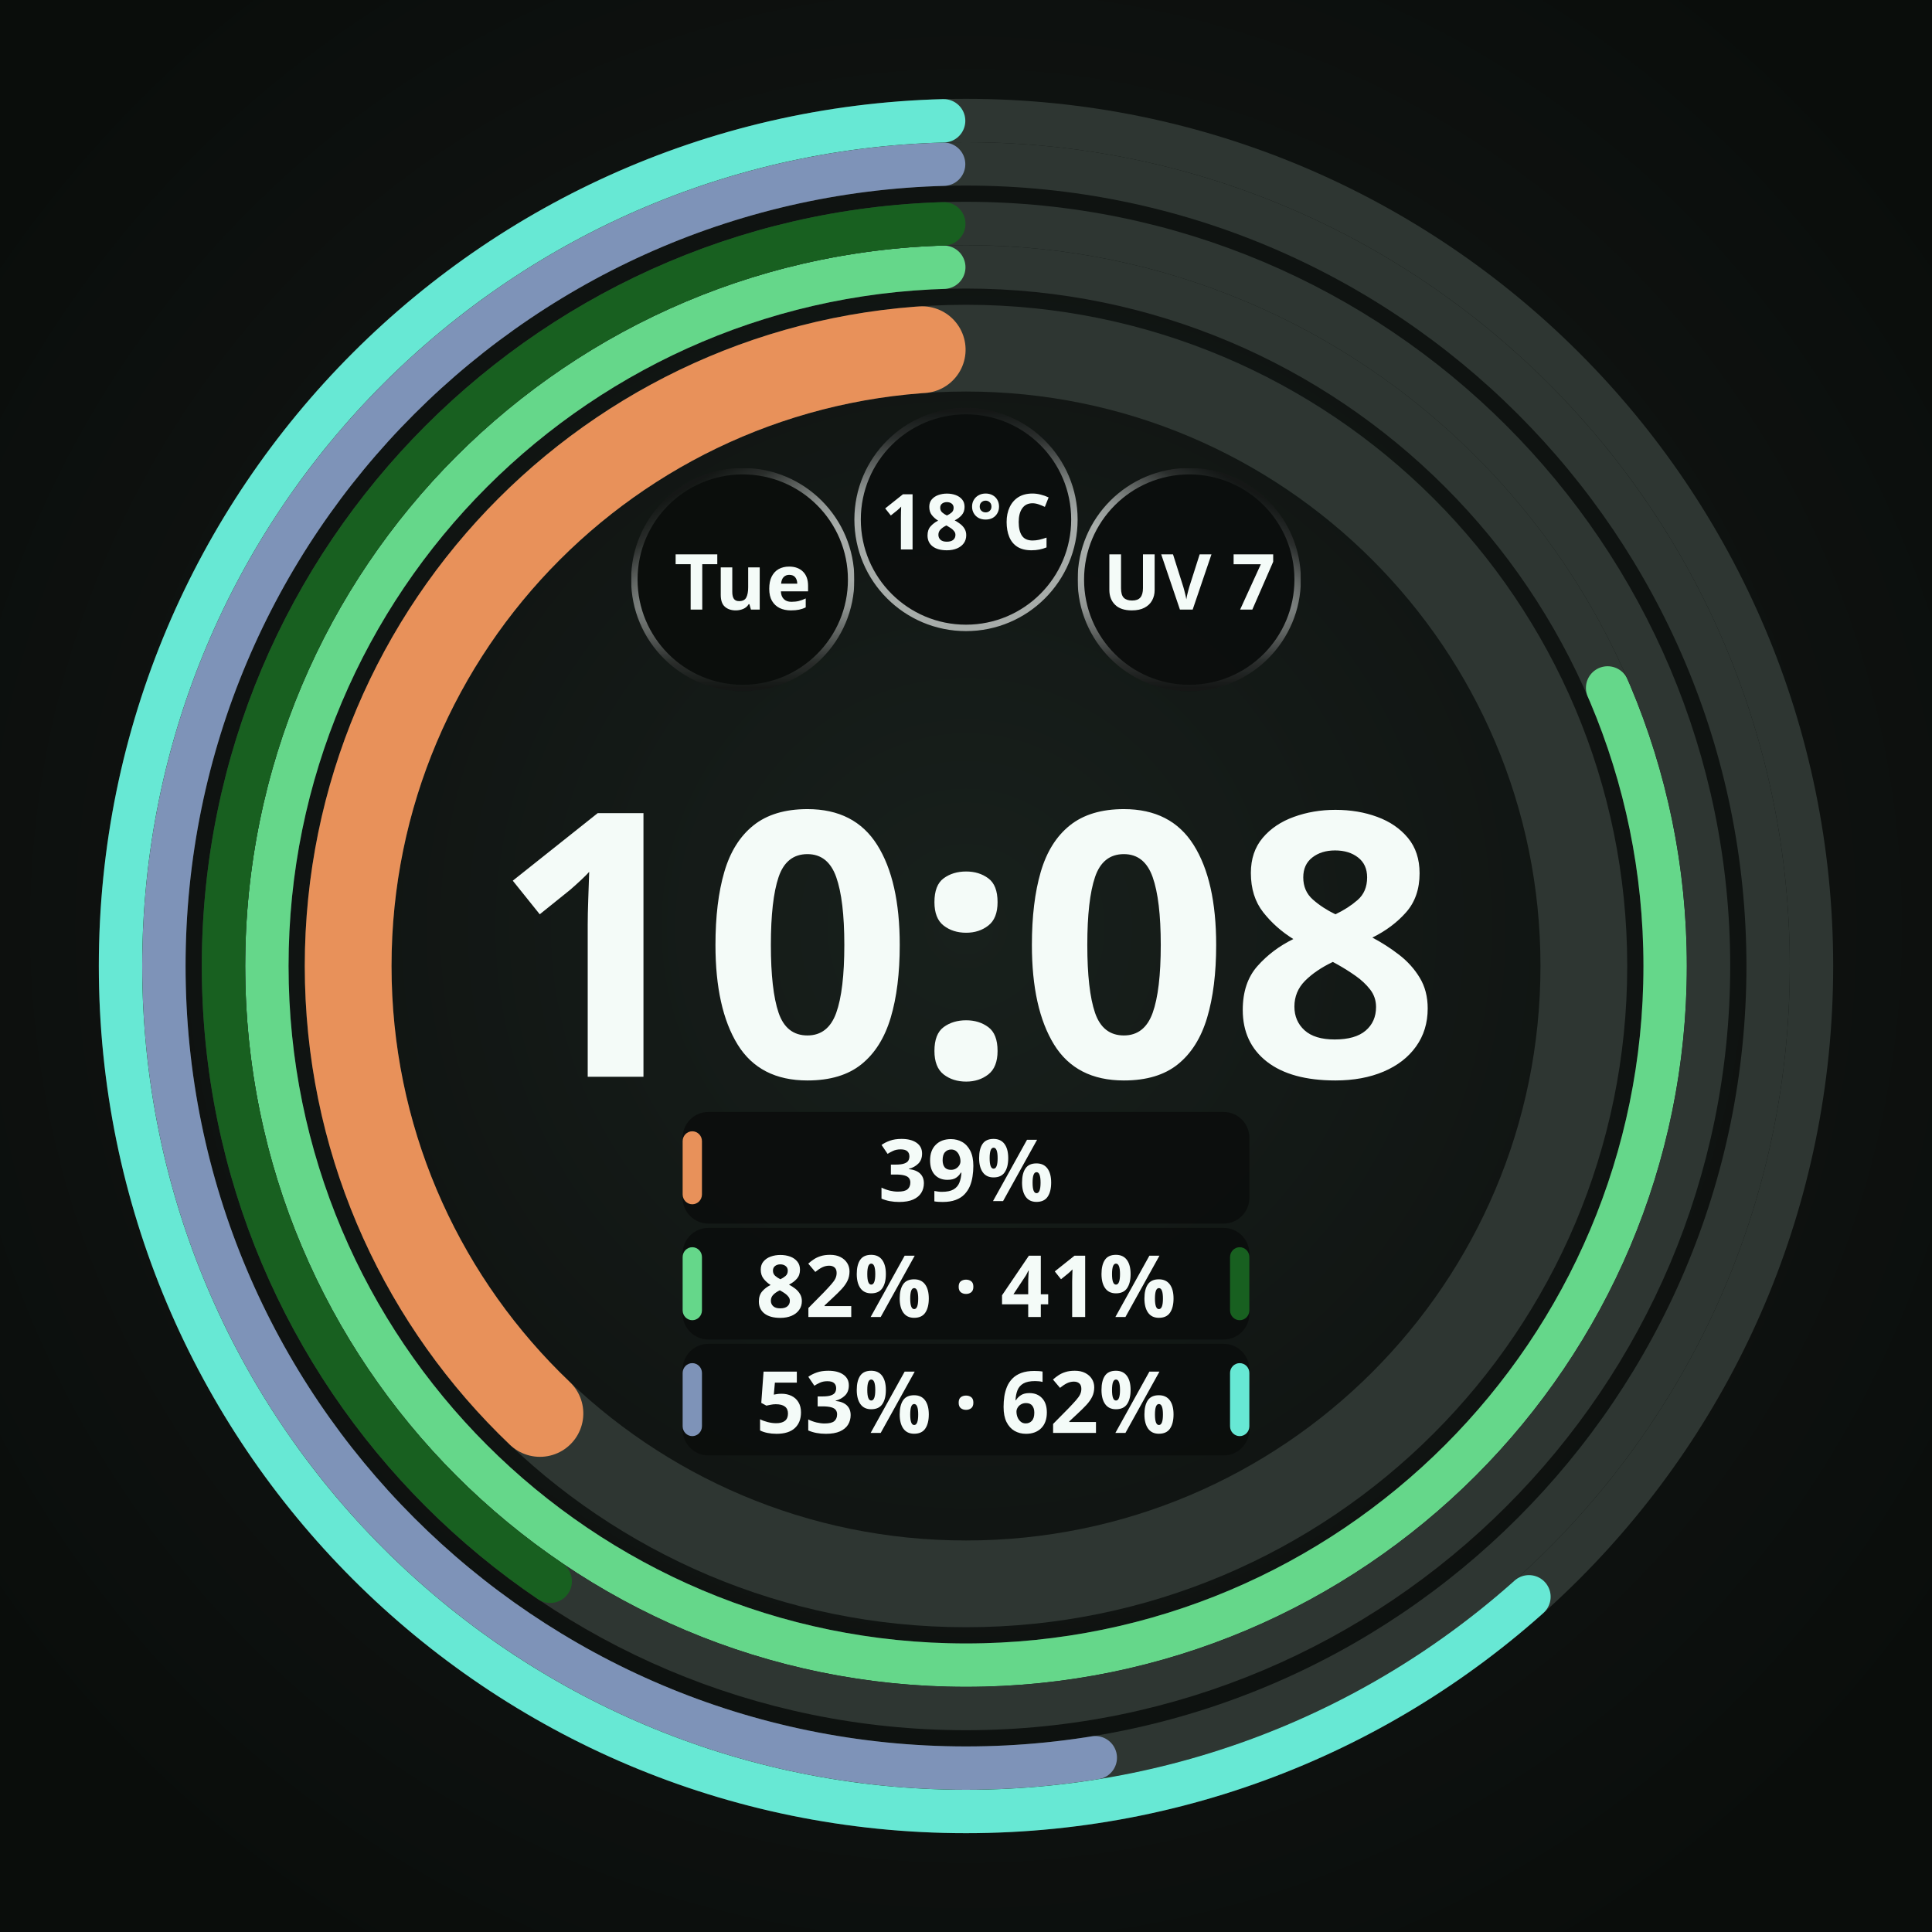
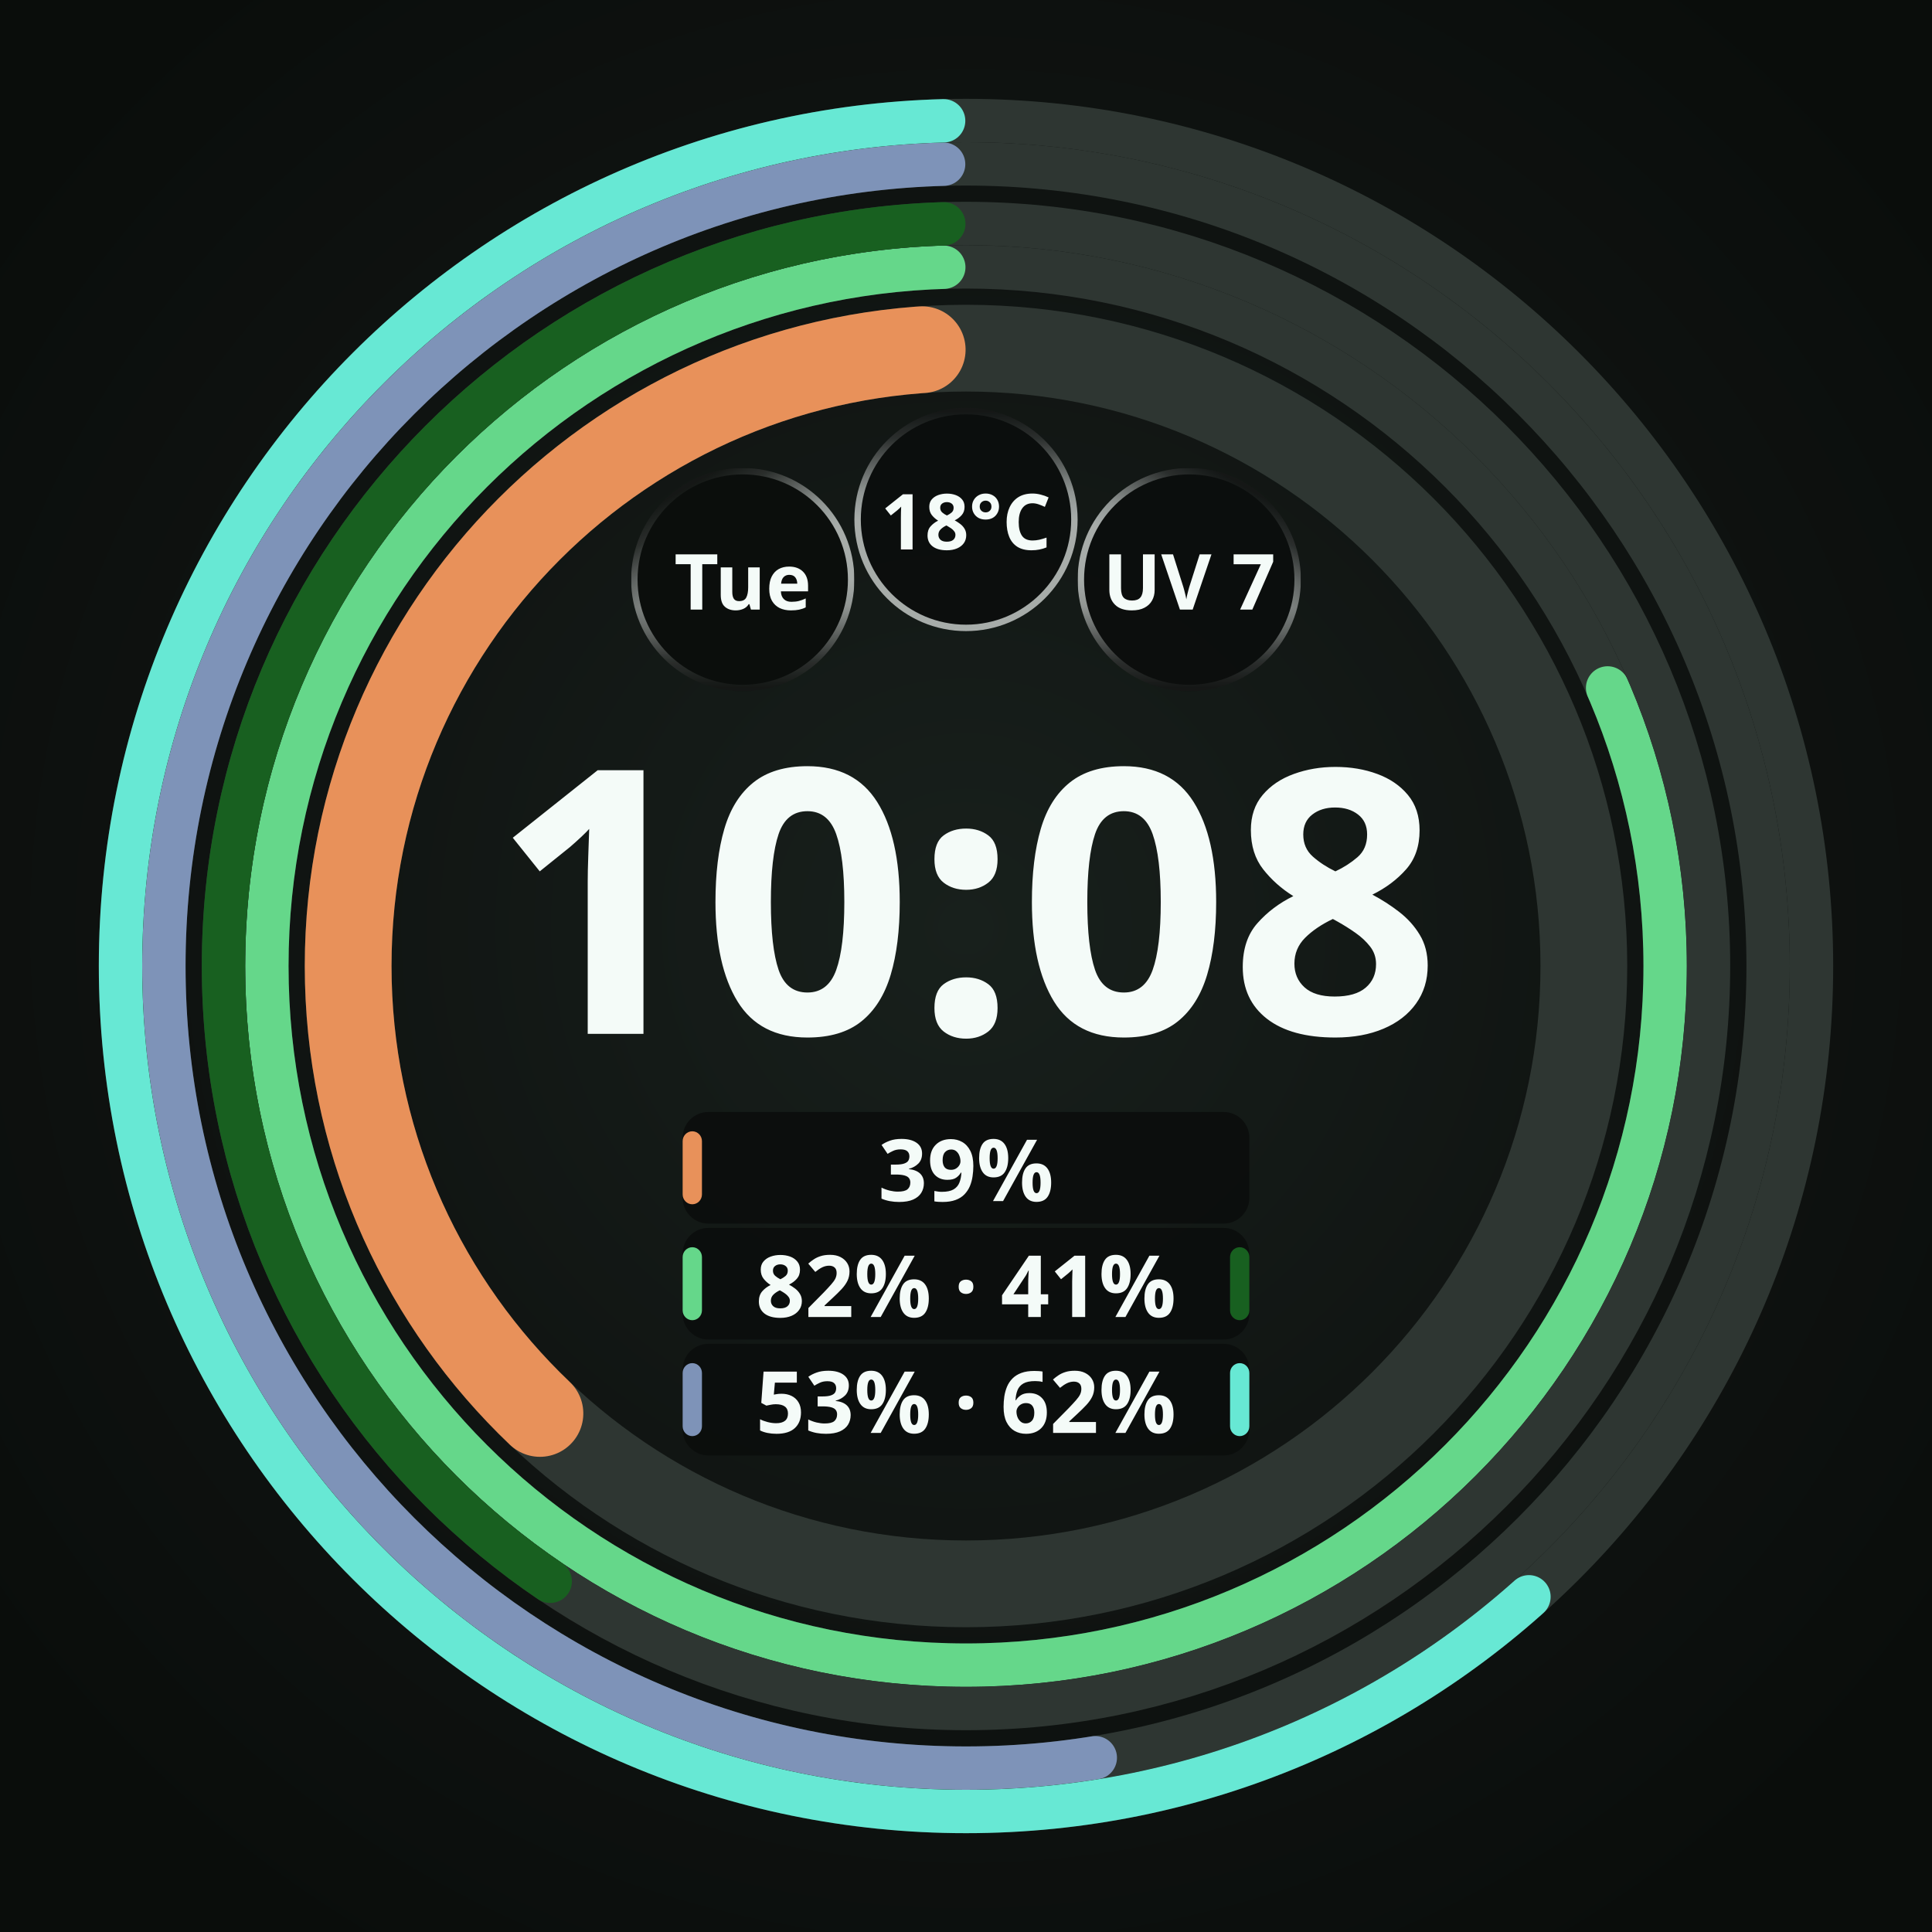
<svg xmlns="http://www.w3.org/2000/svg" width="450" height="450" viewBox="0 0 450 450" role="img" aria-label="Round · 3 bands · Cursor and Codex plan pairs">
  <defs>
    <radialGradient id="lift" cx="50%" cy="48%" r="62%">
      <stop offset="0%" stop-color="#18201C" />
      <stop offset="55%" stop-color="#101412" />
      <stop offset="100%" stop-color="#0A0D0B" />
    </radialGradient>
    <radialGradient id="cellRecess" cx="50%" cy="50%" r="50%">
      <stop offset="0%" stop-color="#0B0E0C" />
      <stop offset="55%" stop-color="#0B0E0C" />
      <stop offset="100%" stop-color="#242A27" />
    </radialGradient>
  </defs>
  <rect width="450" height="450" fill="url(#lift)" />
  <circle cx="225" cy="225" r="143.91" fill="none" stroke="#2E3632" stroke-width="20.205" />
  <circle cx="225" cy="225" r="143.91" fill="none" stroke="#E8915A" stroke-width="20.205" stroke-linecap="round" stroke-dasharray="332.44 904.21" stroke-dashoffset="-561.67" transform="rotate(-90 225 225)" />
  <circle cx="225" cy="225" r="162.844" fill="none" stroke="#2E3632" stroke-width="10.103" />
  <circle cx="225" cy="225" r="162.844" fill="none" stroke="#65D78A" stroke-width="10.103" stroke-linecap="round" stroke-dasharray="828.90 1023.18" stroke-dashoffset="-189.22" transform="rotate(-90 225 225)" />
  <circle cx="225" cy="225" r="172.946" fill="none" stroke="#2E3632" stroke-width="10.103" />
  <circle cx="225" cy="225" r="172.946" fill="none" stroke="#186020" stroke-width="10.103" stroke-linecap="round" stroke-dasharray="435.43 1086.65" stroke-dashoffset="-646.18" transform="rotate(-90 225 225)" />
  <circle cx="225" cy="225" r="186.829" fill="none" stroke="#2E3632" stroke-width="10.103" />
  <circle cx="225" cy="225" r="186.829" fill="none" stroke="#7E93B8" stroke-width="10.103" stroke-linecap="round" stroke-dasharray="612.05 1173.88" stroke-dashoffset="-556.77" transform="rotate(-90 225 225)" />
  <circle cx="225" cy="225" r="196.931" fill="none" stroke="#2E3632" stroke-width="10.103" />
  <circle cx="225" cy="225" r="196.931" fill="none" stroke="#67E8D4" stroke-width="10.103" stroke-linecap="round" stroke-dasharray="757.06 1237.36" stroke-dashoffset="-475.25" transform="rotate(-90 225 225)" />
  <circle cx="173.0" cy="135.0" r="26.0" fill="#0B0E0C" />
  <defs>
    <linearGradient id="cellRing0" gradientUnits="userSpaceOnUse" x1="185.632" y1="156.863" x2="160.368" y2="113.137">
      <stop offset="0" stop-color="#F4FBF8" stop-opacity="0.667" />
      <stop offset="0.5" stop-color="#F4FBF8" stop-opacity="0.667" />
      <stop offset="0.625" stop-color="#F4FBF8" stop-opacity="0.569" />
      <stop offset="0.75" stop-color="#F4FBF8" stop-opacity="0.353" />
      <stop offset="0.875" stop-color="#F4FBF8" stop-opacity="0.137" />
      <stop offset="1" stop-color="#F4FBF8" stop-opacity="0.039" />
    </linearGradient>
    <linearGradient id="cellBottom0" gradientUnits="userSpaceOnUse" x1="173" y1="109.75" x2="173" y2="160.25">
      <stop offset="0" stop-color="white" stop-opacity="1" />
      <stop offset="0.5" stop-color="white" stop-opacity="1" />
      <stop offset="0.625" stop-color="white" stop-opacity="0.855" />
      <stop offset="0.75" stop-color="white" stop-opacity="0.529" />
      <stop offset="0.875" stop-color="white" stop-opacity="0.208" />
      <stop offset="1" stop-color="white" stop-opacity="0.059" />
    </linearGradient>
    <mask id="cellBottomMask0" maskUnits="userSpaceOnUse" x="147" y="109" width="52" height="52">
      <rect x="147" y="109" width="52" height="52" fill="url(#cellBottom0)" />
    </mask>
  </defs>
  <circle cx="173.0" cy="135.0" r="25.25" fill="none" stroke="url(#cellRing0)" stroke-width="1.50" stroke-opacity="1" mask="url(#cellBottomMask0)" />
  <text x="173.0" y="135.0" text-anchor="middle" dominant-baseline="central" font-family="Noto Sans, sans-serif" font-size="18.0" font-weight="700" fill="#F4FBF8" fill-opacity="1">Tue</text>
  <circle cx="225.0" cy="121.0" r="26.0" fill="#0B0E0C" fill-opacity="0.92" />
  <defs>
    <linearGradient id="cellRing1" gradientUnits="userSpaceOnUse" x1="225" y1="146.25" x2="225" y2="95.75">
      <stop offset="0" stop-color="#F4FBF8" stop-opacity="0.667" />
      <stop offset="0.5" stop-color="#F4FBF8" stop-opacity="0.667" />
      <stop offset="0.625" stop-color="#F4FBF8" stop-opacity="0.569" />
      <stop offset="0.75" stop-color="#F4FBF8" stop-opacity="0.353" />
      <stop offset="0.875" stop-color="#F4FBF8" stop-opacity="0.137" />
      <stop offset="1" stop-color="#F4FBF8" stop-opacity="0.039" />
    </linearGradient>
  </defs>
  <circle cx="225.0" cy="121.0" r="25.25" fill="none" stroke="url(#cellRing1)" stroke-width="1.50" stroke-opacity="1" />
  <text x="225.0" y="121.0" text-anchor="middle" dominant-baseline="central" font-family="Noto Sans, sans-serif" font-size="18.0" font-weight="700" fill="#F4FBF8" fill-opacity="1">18°C</text>
  <circle cx="277.0" cy="135.0" r="26.0" fill="#0B0E0C" fill-opacity="0.92" />
  <defs>
    <linearGradient id="cellRing2" gradientUnits="userSpaceOnUse" x1="264.368" y1="156.863" x2="289.632" y2="113.137">
      <stop offset="0" stop-color="#F4FBF8" stop-opacity="0.667" />
      <stop offset="0.5" stop-color="#F4FBF8" stop-opacity="0.667" />
      <stop offset="0.625" stop-color="#F4FBF8" stop-opacity="0.569" />
      <stop offset="0.75" stop-color="#F4FBF8" stop-opacity="0.353" />
      <stop offset="0.875" stop-color="#F4FBF8" stop-opacity="0.137" />
      <stop offset="1" stop-color="#F4FBF8" stop-opacity="0.039" />
    </linearGradient>
    <linearGradient id="cellBottom2" gradientUnits="userSpaceOnUse" x1="277" y1="109.75" x2="277" y2="160.25">
      <stop offset="0" stop-color="white" stop-opacity="1" />
      <stop offset="0.5" stop-color="white" stop-opacity="1" />
      <stop offset="0.625" stop-color="white" stop-opacity="0.855" />
      <stop offset="0.75" stop-color="white" stop-opacity="0.529" />
      <stop offset="0.875" stop-color="white" stop-opacity="0.208" />
      <stop offset="1" stop-color="white" stop-opacity="0.059" />
    </linearGradient>
    <mask id="cellBottomMask2" maskUnits="userSpaceOnUse" x="251" y="109" width="52" height="52">
      <rect x="251" y="109" width="52" height="52" fill="url(#cellBottom2)" />
    </mask>
  </defs>
  <circle cx="277.0" cy="135.0" r="25.25" fill="none" stroke="url(#cellRing2)" stroke-width="1.50" stroke-opacity="1" mask="url(#cellBottomMask2)" />
  <text x="277.0" y="135.0" text-anchor="middle" dominant-baseline="central" font-family="Noto Sans, sans-serif" font-size="18.0" font-weight="700" fill="#F4FBF8" fill-opacity="1">UV 7</text>
-   <text x="225" y="250.8" text-anchor="middle" font-family="Noto Sans, sans-serif" font-size="86.0" font-weight="700" fill="#F4FBF8">10:08</text>
+   <text x="225" y="240.8" text-anchor="middle" font-family="Noto Sans, sans-serif" font-size="86.0" font-weight="700" fill="#F4FBF8">10:08</text>
  <rect x="159.0" y="259.0" width="132.0" height="26.0" rx="6.0" fill="#0B0E0C" fill-opacity="0.92" />
  <rect x="159.0" y="263.5" width="4.5" height="17.0" rx="2.3" fill="#E8915A" />
  <text x="225.0" y="272.0" text-anchor="middle" dominant-baseline="central" font-family="Noto Sans, sans-serif" font-size="20.0" font-weight="700" fill="#F4FBF8">39%</text>
  <rect x="159.0" y="286.0" width="132.0" height="26.0" rx="6.0" fill="#0B0E0C" fill-opacity="0.92" />
  <rect x="159.0" y="290.5" width="4.5" height="17.0" rx="2.3" fill="#65D78A" />
  <text x="225.0" y="299.0" text-anchor="middle" dominant-baseline="central" font-family="Noto Sans, sans-serif" font-size="20.0" font-weight="700" fill="#F4FBF8">82% · 41%</text>
  <rect x="286.5" y="290.5" width="4.5" height="17.0" rx="2.3" fill="#186020" />
  <rect x="159.0" y="313.0" width="132.0" height="26.0" rx="6.0" fill="#0B0E0C" fill-opacity="0.92" />
  <rect x="159.0" y="317.5" width="4.5" height="17.0" rx="2.3" fill="#7E93B8" />
  <text x="225.0" y="326.0" text-anchor="middle" dominant-baseline="central" font-family="Noto Sans, sans-serif" font-size="20.0" font-weight="700" fill="#F4FBF8">53% · 62%</text>
  <rect x="286.5" y="317.5" width="4.5" height="17.0" rx="2.3" fill="#67E8D4" />
</svg>
